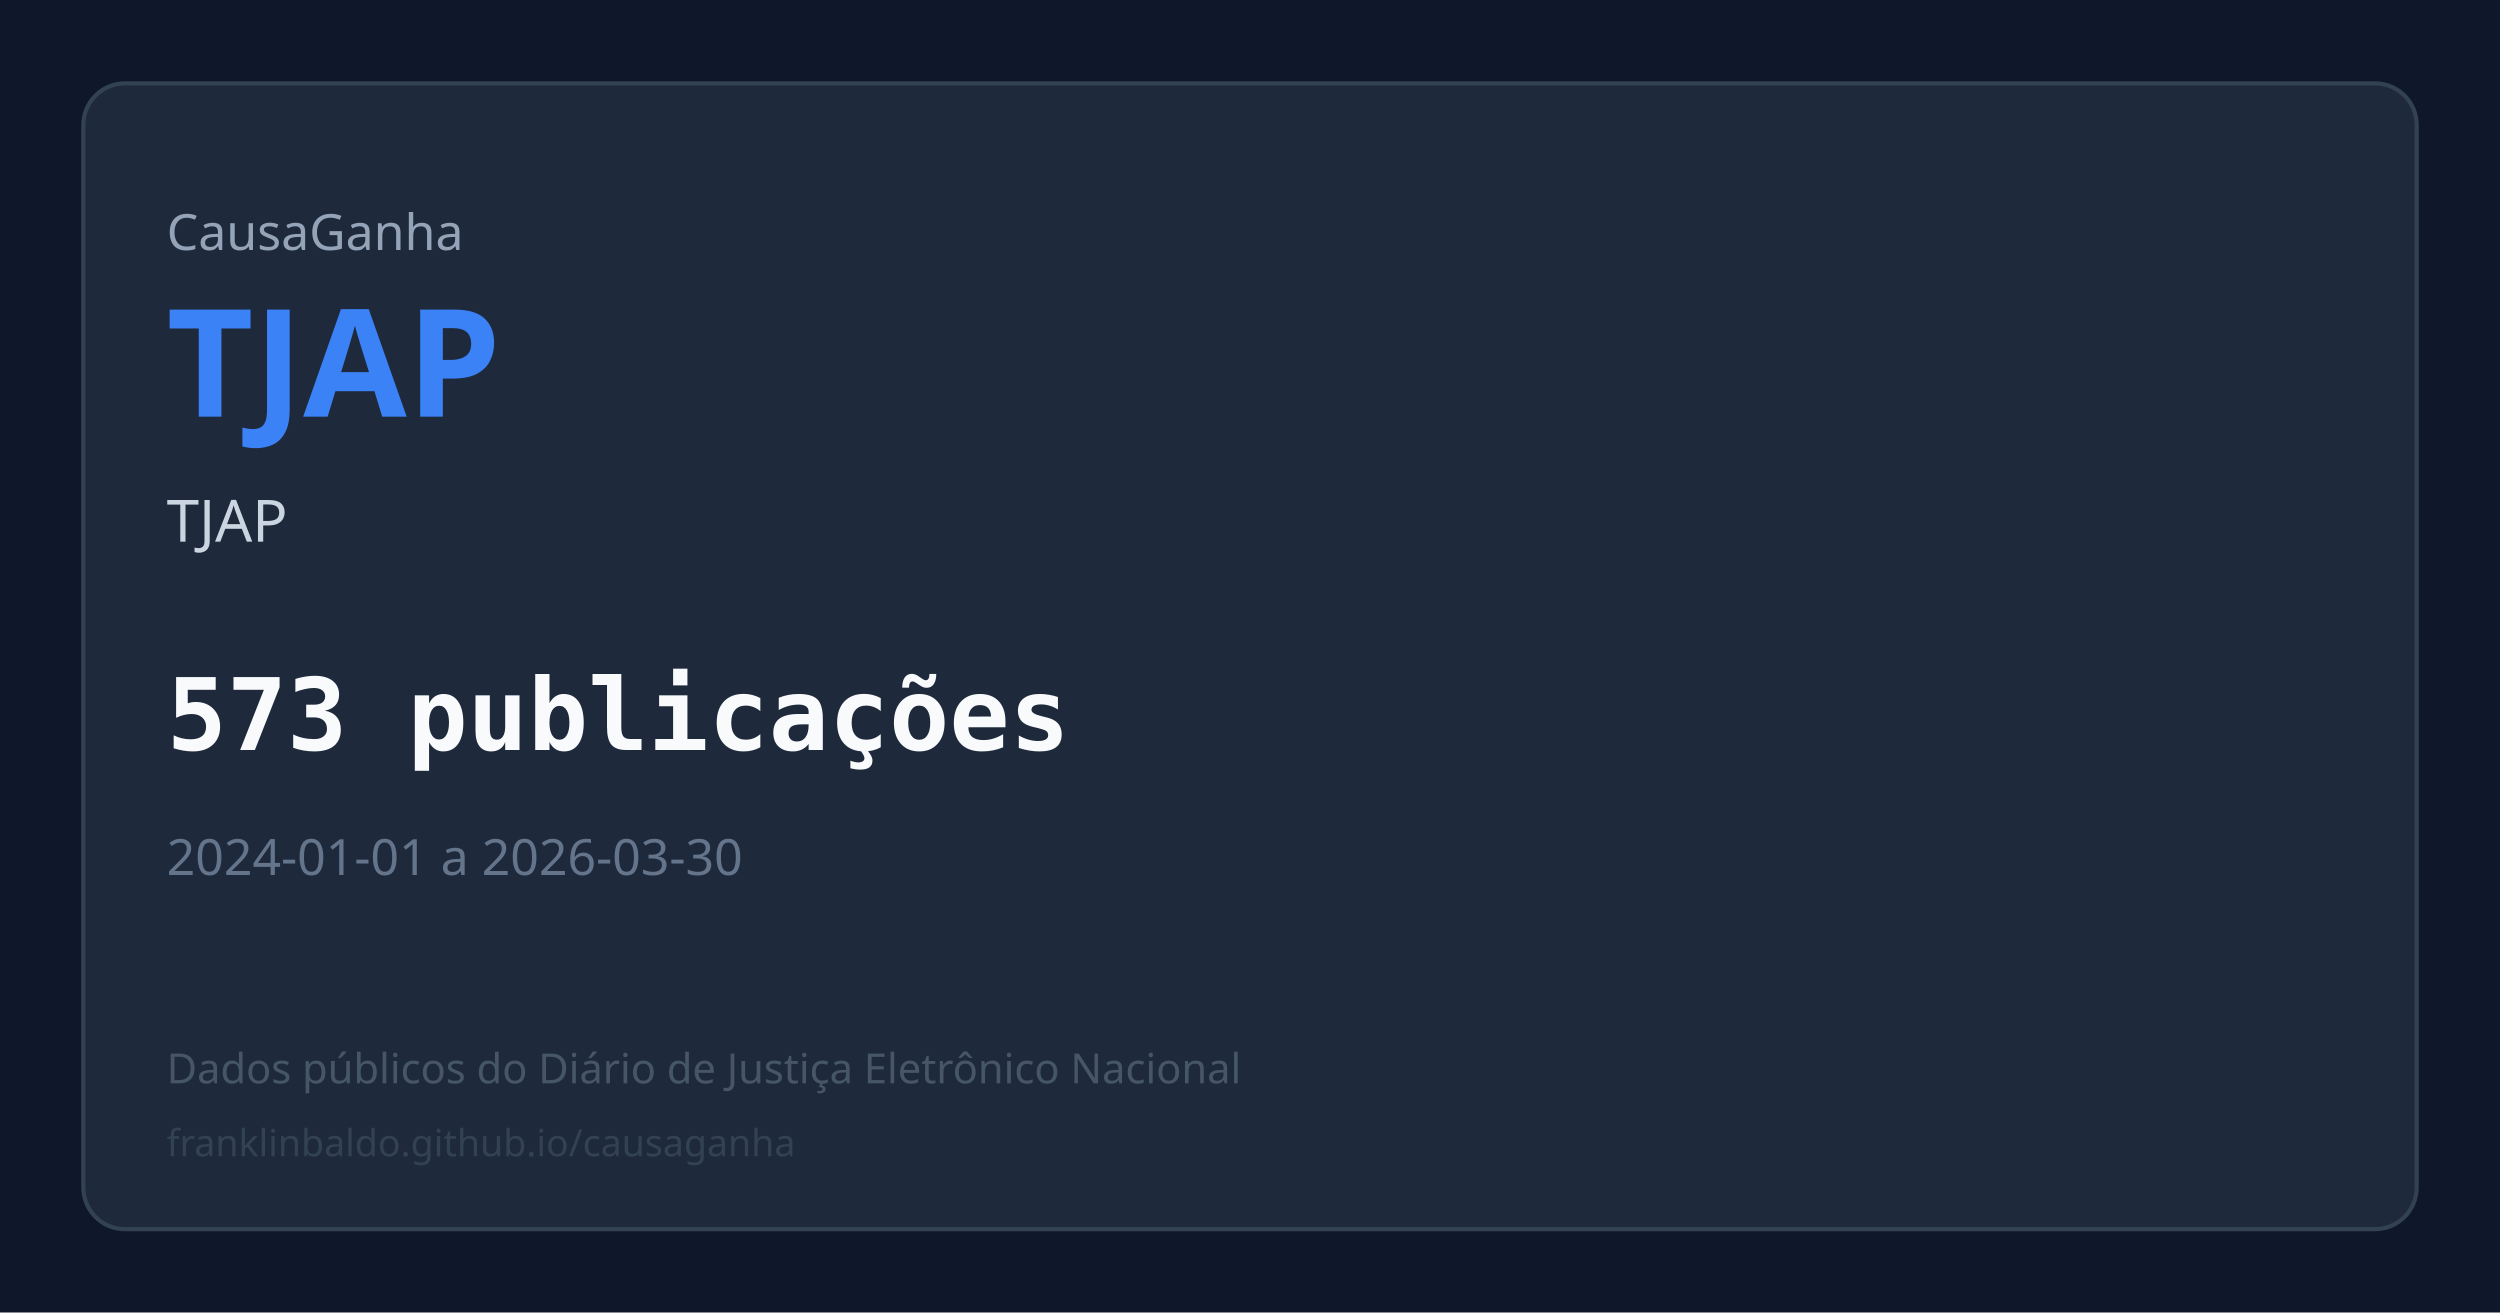
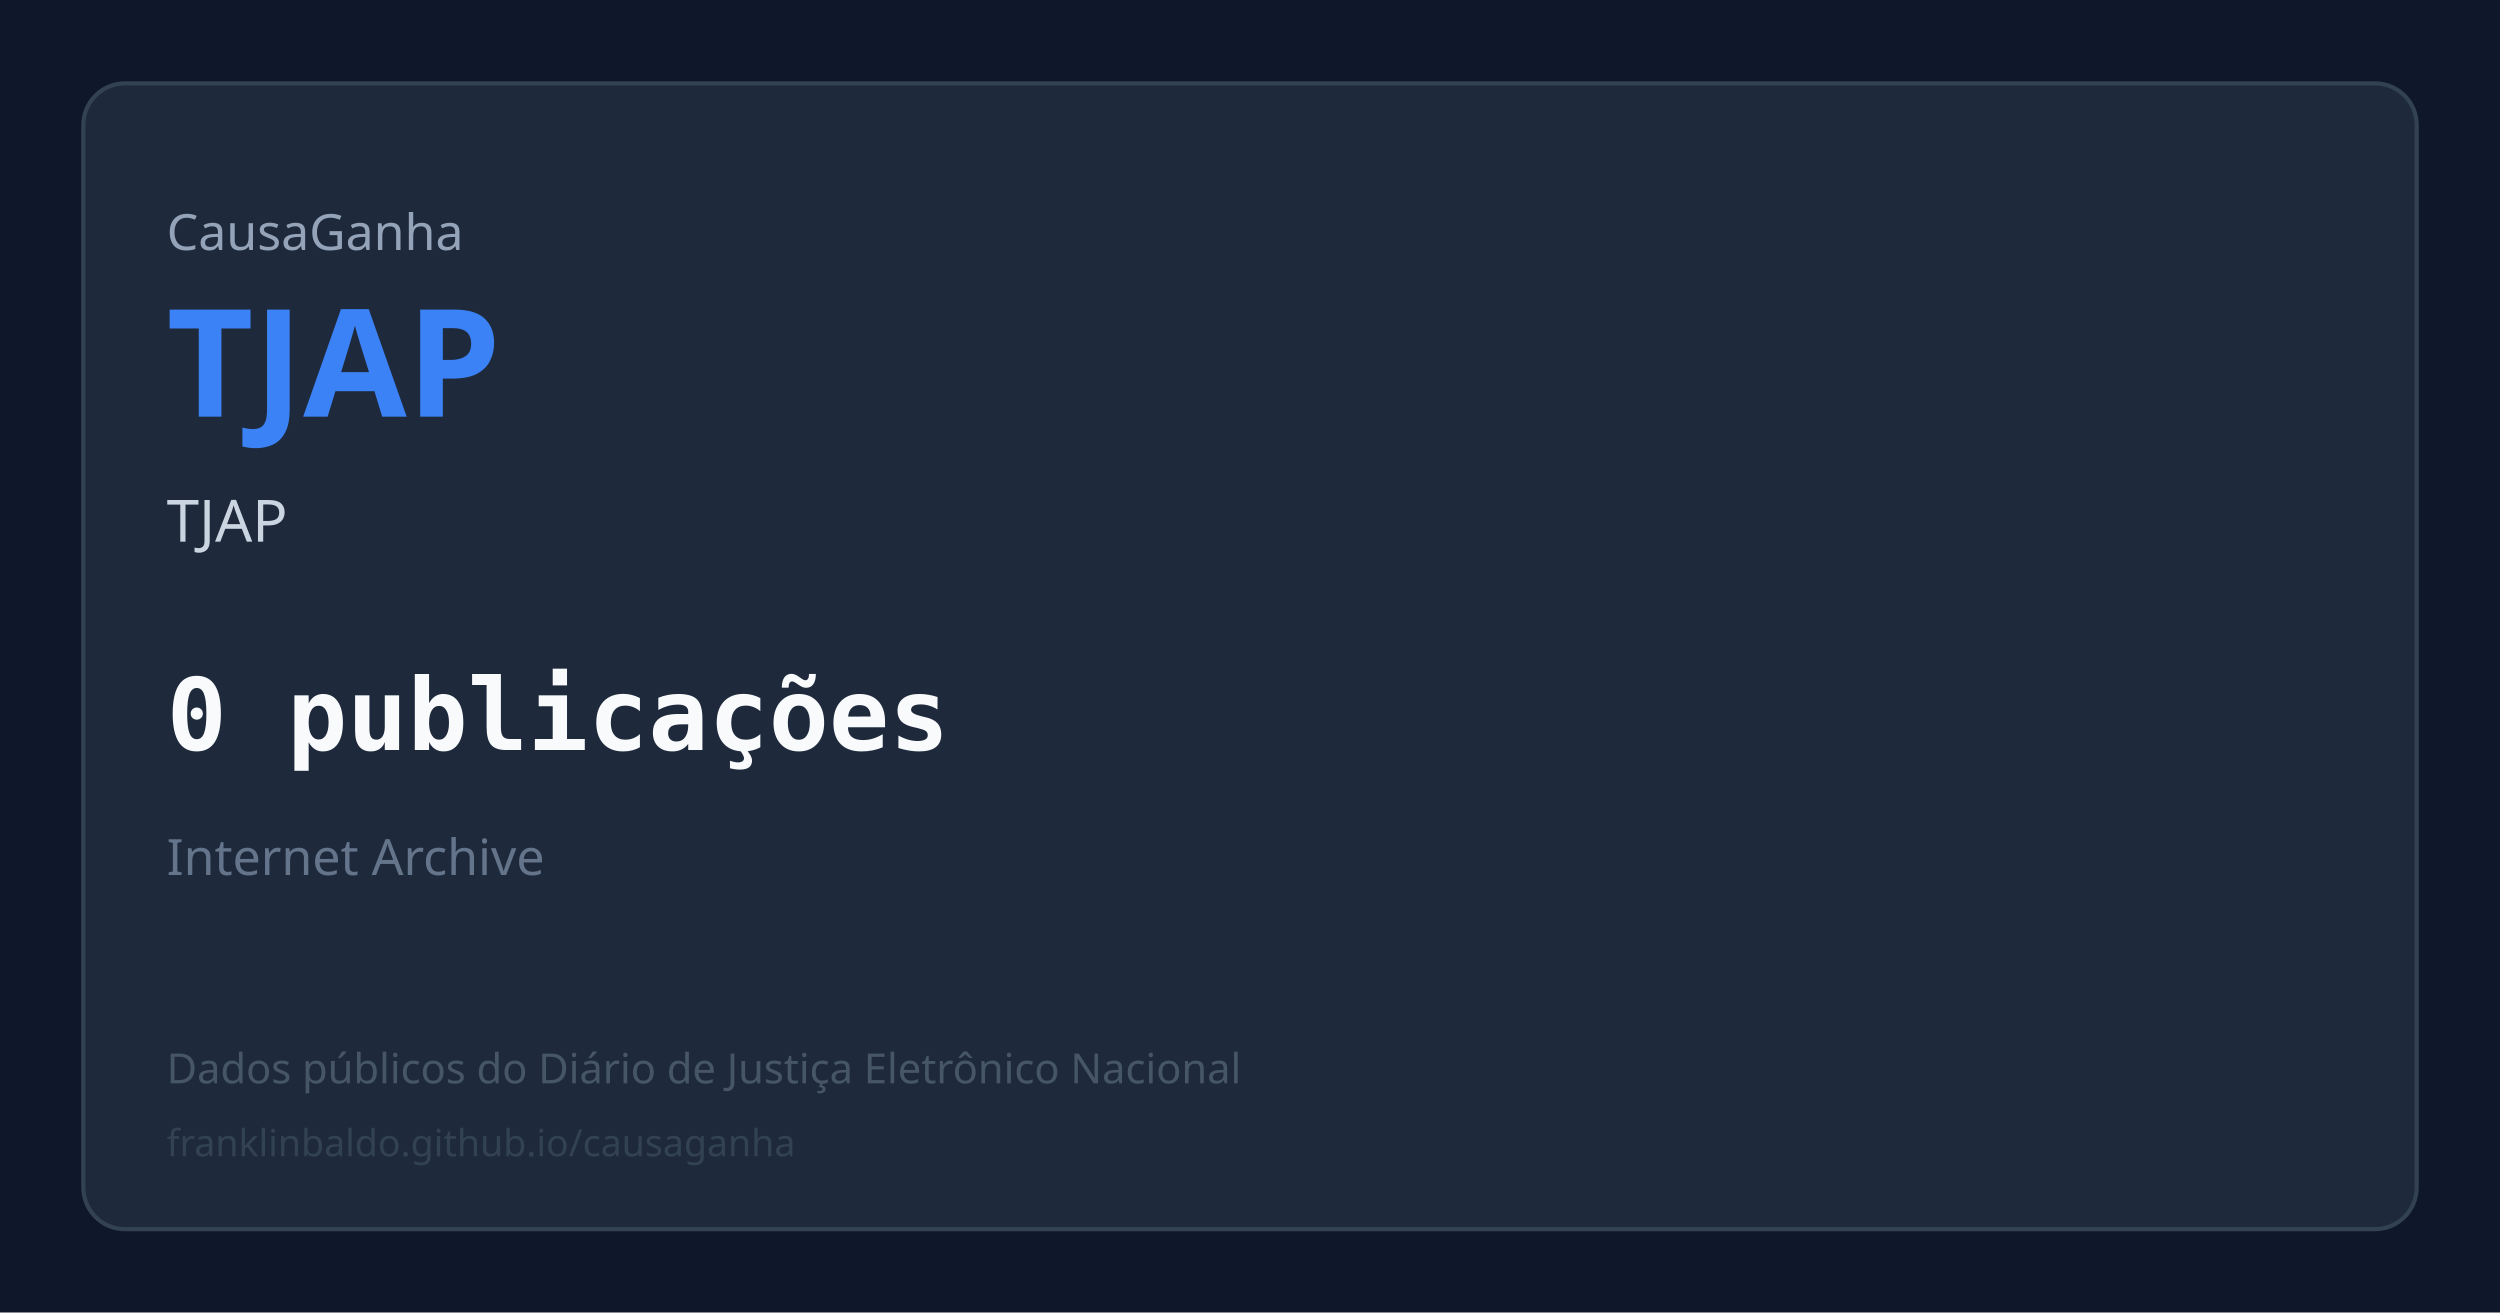
<svg xmlns="http://www.w3.org/2000/svg" width="1200" height="630">
  <rect width="1200" height="630" fill="#0f172a" />
  <rect x="40" y="40" width="1120" height="550" rx="20" fill="#1e293b" stroke="#334155" stroke-width="2" />
  <text x="80" y="120" font-family="system-ui,sans-serif" font-size="24" fill="#94a3b8">CausaGanha</text>
  <text x="80" y="200" font-family="system-ui,sans-serif" font-size="72" font-weight="bold" fill="#3b82f6">TJAP</text>
  <text x="80" y="260" font-family="system-ui,sans-serif" font-size="28" fill="#cbd5e1">TJAP</text>
-   <text x="80" y="360" font-family="monospace" font-size="48" font-weight="bold" fill="#f8fafc">573 publicações</text>
-   <text x="80" y="420" font-family="system-ui,sans-serif" font-size="24" fill="#64748b">2024-01-01 a 2026-03-30</text>
+   <text x="80" y="360" font-family="monospace" font-size="48" font-weight="bold" fill="#f8fafc">0 publicações</text>
+   <text x="80" y="420" font-family="system-ui,sans-serif" font-size="24" fill="#64748b">Internet Archive</text>
  <text x="80" y="520" font-family="system-ui,sans-serif" font-size="20" fill="#475569">Dados públicos do Diário de Justiça Eletrônico Nacional</text>
  <text x="80" y="555" font-family="system-ui,sans-serif" font-size="18" fill="#334155">franklinbaldo.github.io/causaganha</text>
</svg>
